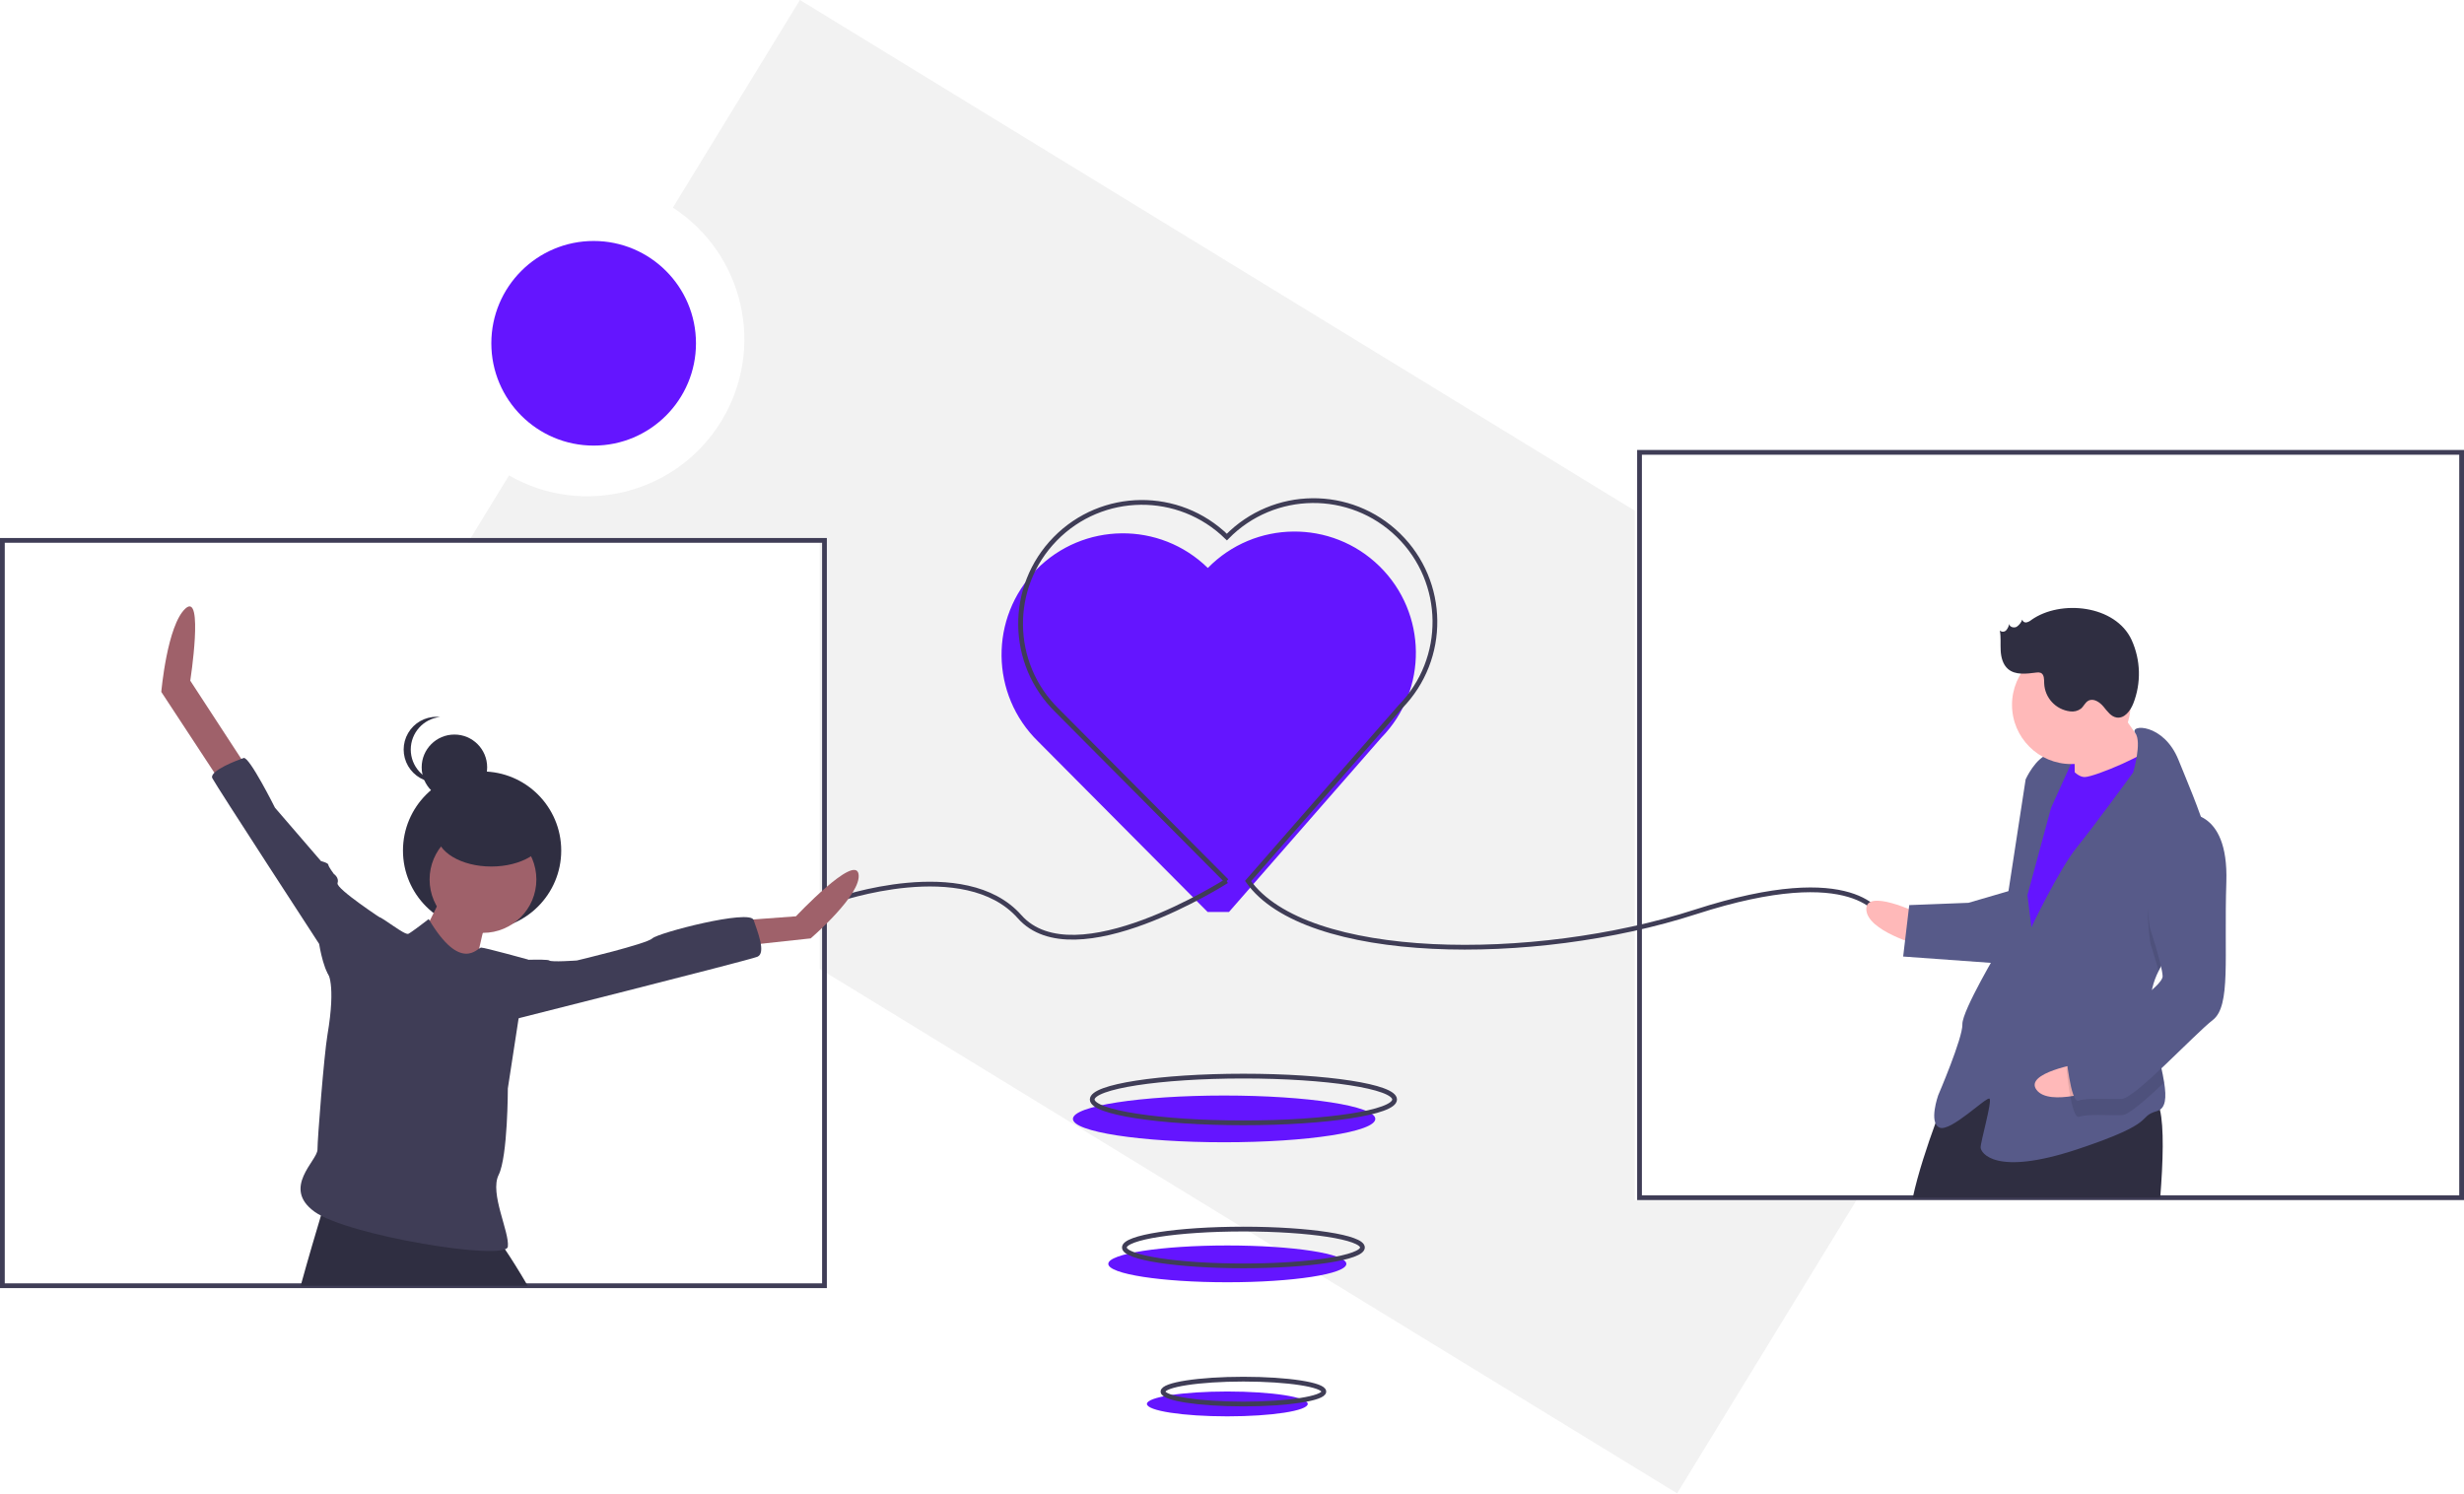
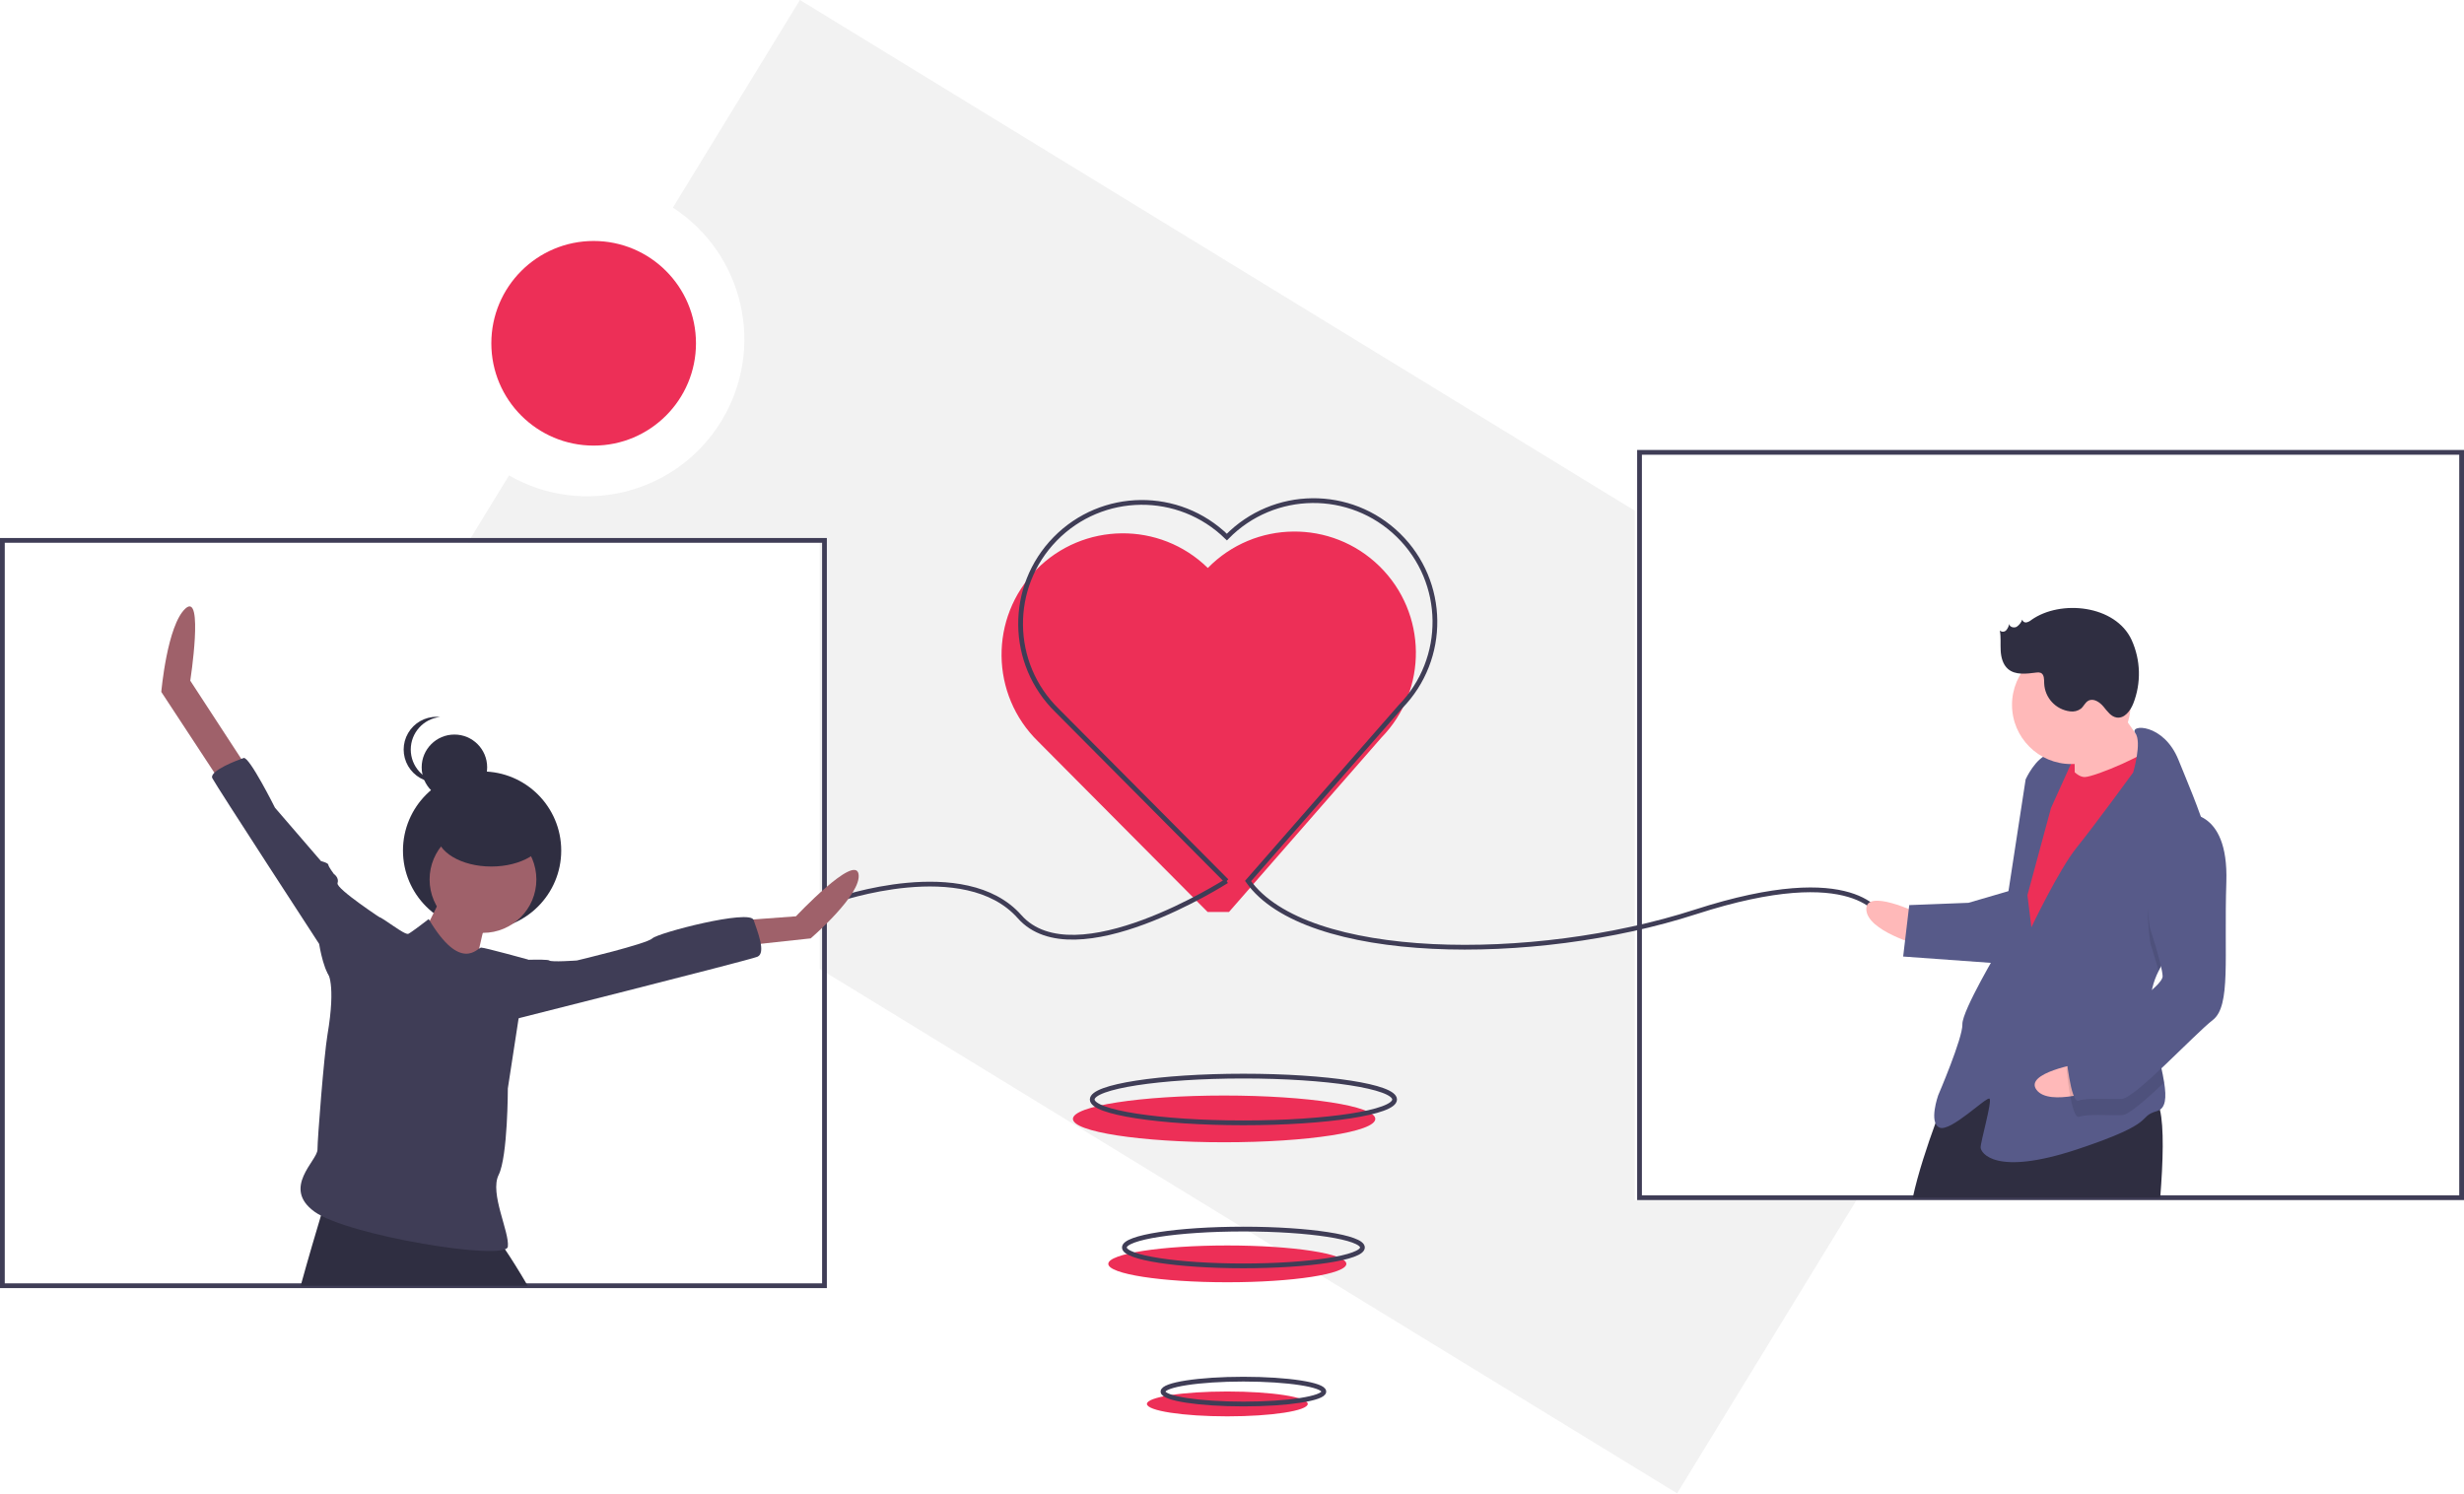
<svg xmlns="http://www.w3.org/2000/svg" id="fbf61bc7-949a-4ad5-bdf9-42522344582c" data-name="Layer 1" width="1035.48" height="627.636" viewBox="0 0 1035.48 627.636">
  <path d="M769.26,350.83,418.423,136.182l-53.388,87.261a65.991,65.991,0,0,1-68.854,112.541l-17.325,28.317H426.74V543.374l360.31,220.444,75.411-123.257H769.26Z" transform="translate(-82.26001 -136.1818)" fill="#f2f2f2" />
-   <ellipse cx="514.424" cy="470.263" rx="63.537" ry="9.822" fill="#6415ff" />
-   <path d="M598.74,519.461l64.018-73.234a51,51,0,0,0-72.915-71.326,51,51,0,1,0-71.326,72.915L589.74,519.461" transform="translate(-82.26001 -136.1818)" fill="#6415ff" />
+   <ellipse cx="514.424" cy="470.263" rx="63.537" ry="9.822" fill="#ed2f57" />
+   <path d="M598.74,519.461l64.018-73.234a51,51,0,0,0-72.915-71.326,51,51,0,1,0-71.326,72.915L589.74,519.461" transform="translate(-82.26001 -136.1818)" fill="#ed2f57" />
  <rect x="1" y="227.119" width="345.48" height="313.26" fill="none" stroke="#3f3d56" stroke-miterlimit="10" stroke-width="2" />
  <rect x="689" y="190.119" width="345.48" height="313.26" fill="none" stroke="#3f3d56" stroke-miterlimit="10" stroke-width="2" />
-   <circle cx="249.48" cy="144.279" r="43" fill="#6415ff" />
+   <circle cx="249.48" cy="144.279" r="43" fill="#ed2f57" />
  <path d="M433.74,514.461s54-19,77,7,87-15,87-15" transform="translate(-82.26001 -136.1818)" fill="none" stroke="#3f3d56" stroke-miterlimit="10" stroke-width="2" />
  <path d="M872.74,521.461s-10-24-78-2-164,21-188-13l64.018-73.234a51,51,0,0,0-72.915-71.326,51,51,0,1,0-71.326,72.915L597.74,506.461" transform="translate(-82.26001 -136.1818)" fill="none" stroke="#3f3d56" stroke-miterlimit="10" stroke-width="2" />
  <ellipse cx="522.536" cy="462.101" rx="63.537" ry="9.822" fill="none" stroke="#3f3d56" stroke-miterlimit="10" stroke-width="2" />
-   <ellipse cx="515.776" cy="531.192" rx="50.019" ry="7.732" fill="#6415ff" />
-   <ellipse cx="515.776" cy="590.055" rx="33.796" ry="5.224" fill="#6415ff" />
+   <ellipse cx="515.776" cy="531.192" rx="50.019" ry="7.732" fill="#ed2f57" />
+   <ellipse cx="515.776" cy="590.055" rx="33.796" ry="5.224" fill="#ed2f57" />
  <ellipse cx="522.536" cy="524.304" rx="50.019" ry="7.732" fill="none" stroke="#3f3d56" stroke-miterlimit="10" stroke-width="2" />
  <ellipse cx="522.536" cy="584.87" rx="33.796" ry="5.224" fill="none" stroke="#3f3d56" stroke-miterlimit="10" stroke-width="2" />
  <circle cx="202.598" cy="357.484" r="33.252" fill="#2f2e41" />
  <path d="M268.985,510.465s-10.831,23.983-13.925,24.756,25.53,14.699,25.53,14.699,5.415-29.398,7.736-30.945S268.985,510.465,268.985,510.465Z" transform="translate(-82.26001 -136.1818)" fill="#9f616a" />
  <circle cx="202.971" cy="369.641" r="22.435" fill="#9f616a" />
  <path d="M304.02,676.561h-95.4c3.19-11.59,6.6-23.08,8.52-29.46.97-3.2,1.56-5.12,1.56-5.12s71.95,15.47,73.49,16.25a18.226,18.226,0,0,1,2.29,3.02C296.73,664.551,300.32,670.221,304.02,676.561Z" transform="translate(-82.26001 -136.1818)" fill="#2f2e41" />
  <path d="M185.433,457.858l-23.209-35.587s5.739-37.331-1.997-30.368-10.185,35.08-10.185,35.08l26.88,40.933Z" transform="translate(-82.26001 -136.1818)" fill="#9f616a" />
  <path d="M395.861,522.843l20.888-1.547s24.756-26.303,26.303-17.794-20.114,27.077-20.114,27.077l-28.624,3.095Z" transform="translate(-82.26001 -136.1818)" fill="#9f616a" />
  <path d="M243.455,530.579v-7.736s-20.114-13.152-19.341-15.473-1.547-3.868-1.547-3.868-2.321-3.095-2.321-3.868-3.095-1.547-3.095-1.547L197.811,475.651s-10.831-21.662-13.152-20.888-14.699,5.415-13.152,8.51,44.871,69.627,44.871,69.627,2.321,14.699,6.189,14.699S243.455,530.579,243.455,530.579Z" transform="translate(-82.26001 -136.1818)" fill="#3f3d56" />
  <path d="M295.289,539.863s17.02-.774,17.794,0,11.604,0,11.604,0,29.398-6.963,31.719-9.284,41.002-12.378,42.55-7.736,5.415,13.925,1.547,15.473S292.194,566.166,292.194,566.166Z" transform="translate(-82.26001 -136.1818)" fill="#3f3d56" />
  <circle cx="190.966" cy="322.486" r="13.76" fill="#2f2e41" />
  <path d="M254.88,451.215a13.761,13.761,0,0,1,12.326-13.685,13.915,13.915,0,0,0-1.433-.074,13.76,13.76,0,1,0,0,27.519,13.912,13.912,0,0,0,1.433-.074A13.761,13.761,0,0,1,254.88,451.215Z" transform="translate(-82.26001 -136.1818)" fill="#2f2e41" />
  <ellipse cx="206.467" cy="350.433" rx="22.933" ry="13.76" fill="#2f2e41" />
  <path d="M262.409,522.456s-6.963,5.415-8.51,6.189-10.831-6.963-12.378-6.963-21.662,23.209-21.662,23.209,3.738,4.306,0,26.303c-1.402,8.25-4.183,43.521-4.183,48.162s-15.158,16.049-1.232,26.106,80.458,20.888,81.231,14.699-7.736-22.435-3.868-30.172,3.868-36.361,3.868-36.361l4.642-30.172,3.868-23.983s-18.18-5.029-19.728-5.029S275.948,545.278,262.409,522.456Z" transform="translate(-82.26001 -136.1818)" fill="#3f3d56" />
-   <rect x="944.106" y="448.866" width="15.843" height="20.369" transform="translate(-99.33277 -98.94691) rotate(-2.22071)" fill="#6415ff" />
+   <rect x="944.106" y="448.866" width="15.843" height="20.369" transform="translate(-99.33277 -98.94691) rotate(-2.22071)" fill="#ed2f57" />
  <path d="M888.135,519.85s-21.923-10.475-21.572-1.428,22.098,14.998,22.098,14.998Z" transform="translate(-82.26001 -136.1818)" fill="#ffb9b9" />
  <path d="M990.08,639.561H886.09c2.17-10.18,6.3-22.46,9.53-31.31,2.56-7,4.54-11.86,4.54-11.86,11.81-13.32,28.95-13.66,45.03-10.37,1.92.39,3.83.83,5.71,1.32.22.05.44.11.66.17,3.76.97,7.41,2.09,10.86,3.21,5.95,1.94,11.32,3.9,15.66,5.23a38.586,38.586,0,0,0,6.7,1.57,11.374,11.374,0,0,0,1.5.06c1.72-.07,2.91,1.78,3.68,5.01C991.7,609.881,991.3,624.241,990.08,639.561Z" transform="translate(-82.26001 -136.1818)" fill="#2f2e41" />
  <path d="M969.567,429.492s12.053,18.785,16.752,23.132-8.52,13.92-8.52,13.92l-23.658,3.182s.298-21.528-.921-23.746S969.567,429.492,969.567,429.492Z" transform="translate(-82.26001 -136.1818)" fill="#ffb9b9" />
-   <path d="M949.003,454.072s4.874,8.871,9.397,8.695,27.918-10.142,28.918-13.579,7.749,24.614,7.749,24.614L937.82,574.547,923.856,564.896l6.766-59.151,5.557-31.925Z" transform="translate(-82.26001 -136.1818)" fill="#6415ff" />
+   <path d="M949.003,454.072s4.874,8.871,9.397,8.695,27.918-10.142,28.918-13.579,7.749,24.614,7.749,24.614L937.82,574.547,923.856,564.896l6.766-59.151,5.557-31.925Z" transform="translate(-82.26001 -136.1818)" fill="#ed2f57" />
  <path d="M989.429,544.234a31.679,31.679,0,0,0-3.512,14.858c.009.226.018.452.038.678.542,10.466,4.397,22.569,5.78,31.372,1.004,6.314.718,10.923-2.977,12.006-8.958,2.612,1.306,4.479-33.353,16.015s-40.708,1.579-40.795-.683,4.908-19.442,3.734-20.529-16.435,14.227-21.046,12.141-.526-13.569-.526-13.569,10.387-24.185,10.168-29.838,15.734-32.319,15.734-32.319L933.523,463.732s4.172-9.222,9.782-10.572a13.897,13.897,0,0,1,10.265,1.867l-9.388,20.748-9.905,36.623,1.657,13.525s11.518-24.228,19.082-33.582,23.693-31.495,23.693-31.495,3.765-12.705.923-16.502c-2.843-3.808,11.857-4.378,18.125,11.233,3.322,8.274,8.715,20.613,12.094,32.101,3.011,10.177,4.433,19.692,1.45,25.13C1006.743,521.117,995.275,532.037,989.429,544.234Z" transform="translate(-82.26001 -136.1818)" fill="#575a89" />
  <path d="M1011.301,512.809c-4.559,8.308-16.026,19.228-21.872,31.425-1.527-5.501-3.39-11.193-3.39-11.193s-7.145-38.227,13.989-48.106a14.144,14.144,0,0,1,9.823,2.745C1012.862,497.856,1014.284,507.371,1011.301,512.809Z" transform="translate(-82.26001 -136.1818)" opacity="0.1" />
  <path d="M927.405,510.4l-17.917,5.225-24.877.965-2.559,21.616,40.883,2.945S933.147,512.442,927.405,510.4Z" transform="translate(-82.26001 -136.1818)" fill="#575a89" />
  <path d="M956.621,583.08s-23.969,3.977-18.498,11.19,26.705-.37,26.705-.37Z" transform="translate(-82.26001 -136.1818)" fill="#ffb9b9" />
  <path d="M985.955,559.77c.542,10.466,4.397,22.569,5.78,31.372-7.636,7.227-14.897,13.601-17.633,13.707-5.654.219-14.744-.561-18.092.702s-5.312-20.178-5.312-20.178,1.998-6.872,10.913-10.615C967.627,572.224,979.161,565.356,985.955,559.77Z" transform="translate(-82.26001 -136.1818)" opacity="0.1" />
  <path d="M999.765,478.15s19.135-3.007,18.102,28.742,2.017,52.015-5.679,57.976S979.492,597.845,973.839,598.064s-14.744-.561-18.092.702-5.312-20.178-5.312-20.178,1.998-6.872,10.913-10.615,29.917-17.015,29.741-21.538-5.312-20.178-5.312-20.178S978.631,488.029,999.765,478.15Z" transform="translate(-82.26001 -136.1818)" fill="#575a89" />
  <circle cx="870.433" cy="296.23" r="24.896" fill="#ffb9b9" />
  <path d="M935.93,396.729a4.807,4.807,0,0,1-2.093,1.05,1.494,1.494,0,0,1-1.731-1.199,6.207,6.207,0,0,1-2.375,3.046c-1.163.606-2.961.098-3.129-1.203a5.489,5.489,0,0,1-1.263,2.667,1.892,1.892,0,0,1-2.66.089c.509,2.783.195,5.645.355,8.47s.913,5.82,3.047,7.677c3.113,2.709,7.793,2.04,11.887,1.527a3.608,3.608,0,0,1,1.863.102c1.533.653,1.463,2.787,1.484,4.453a12.374,12.374,0,0,0,10.835,11.751,6.203,6.203,0,0,0,4.61-1.125c1.162-.985,1.756-2.591,3.088-3.331,2.167-1.204,4.795.552,6.379,2.458s3.146,4.252,5.6,4.601c3.246.462,5.718-2.846,6.931-5.892a34.348,34.348,0,0,0-.683-26.689C971.299,390.409,948.147,388.072,935.93,396.729Z" transform="translate(-82.26001 -136.1818)" fill="#2f2e41" />
</svg>
